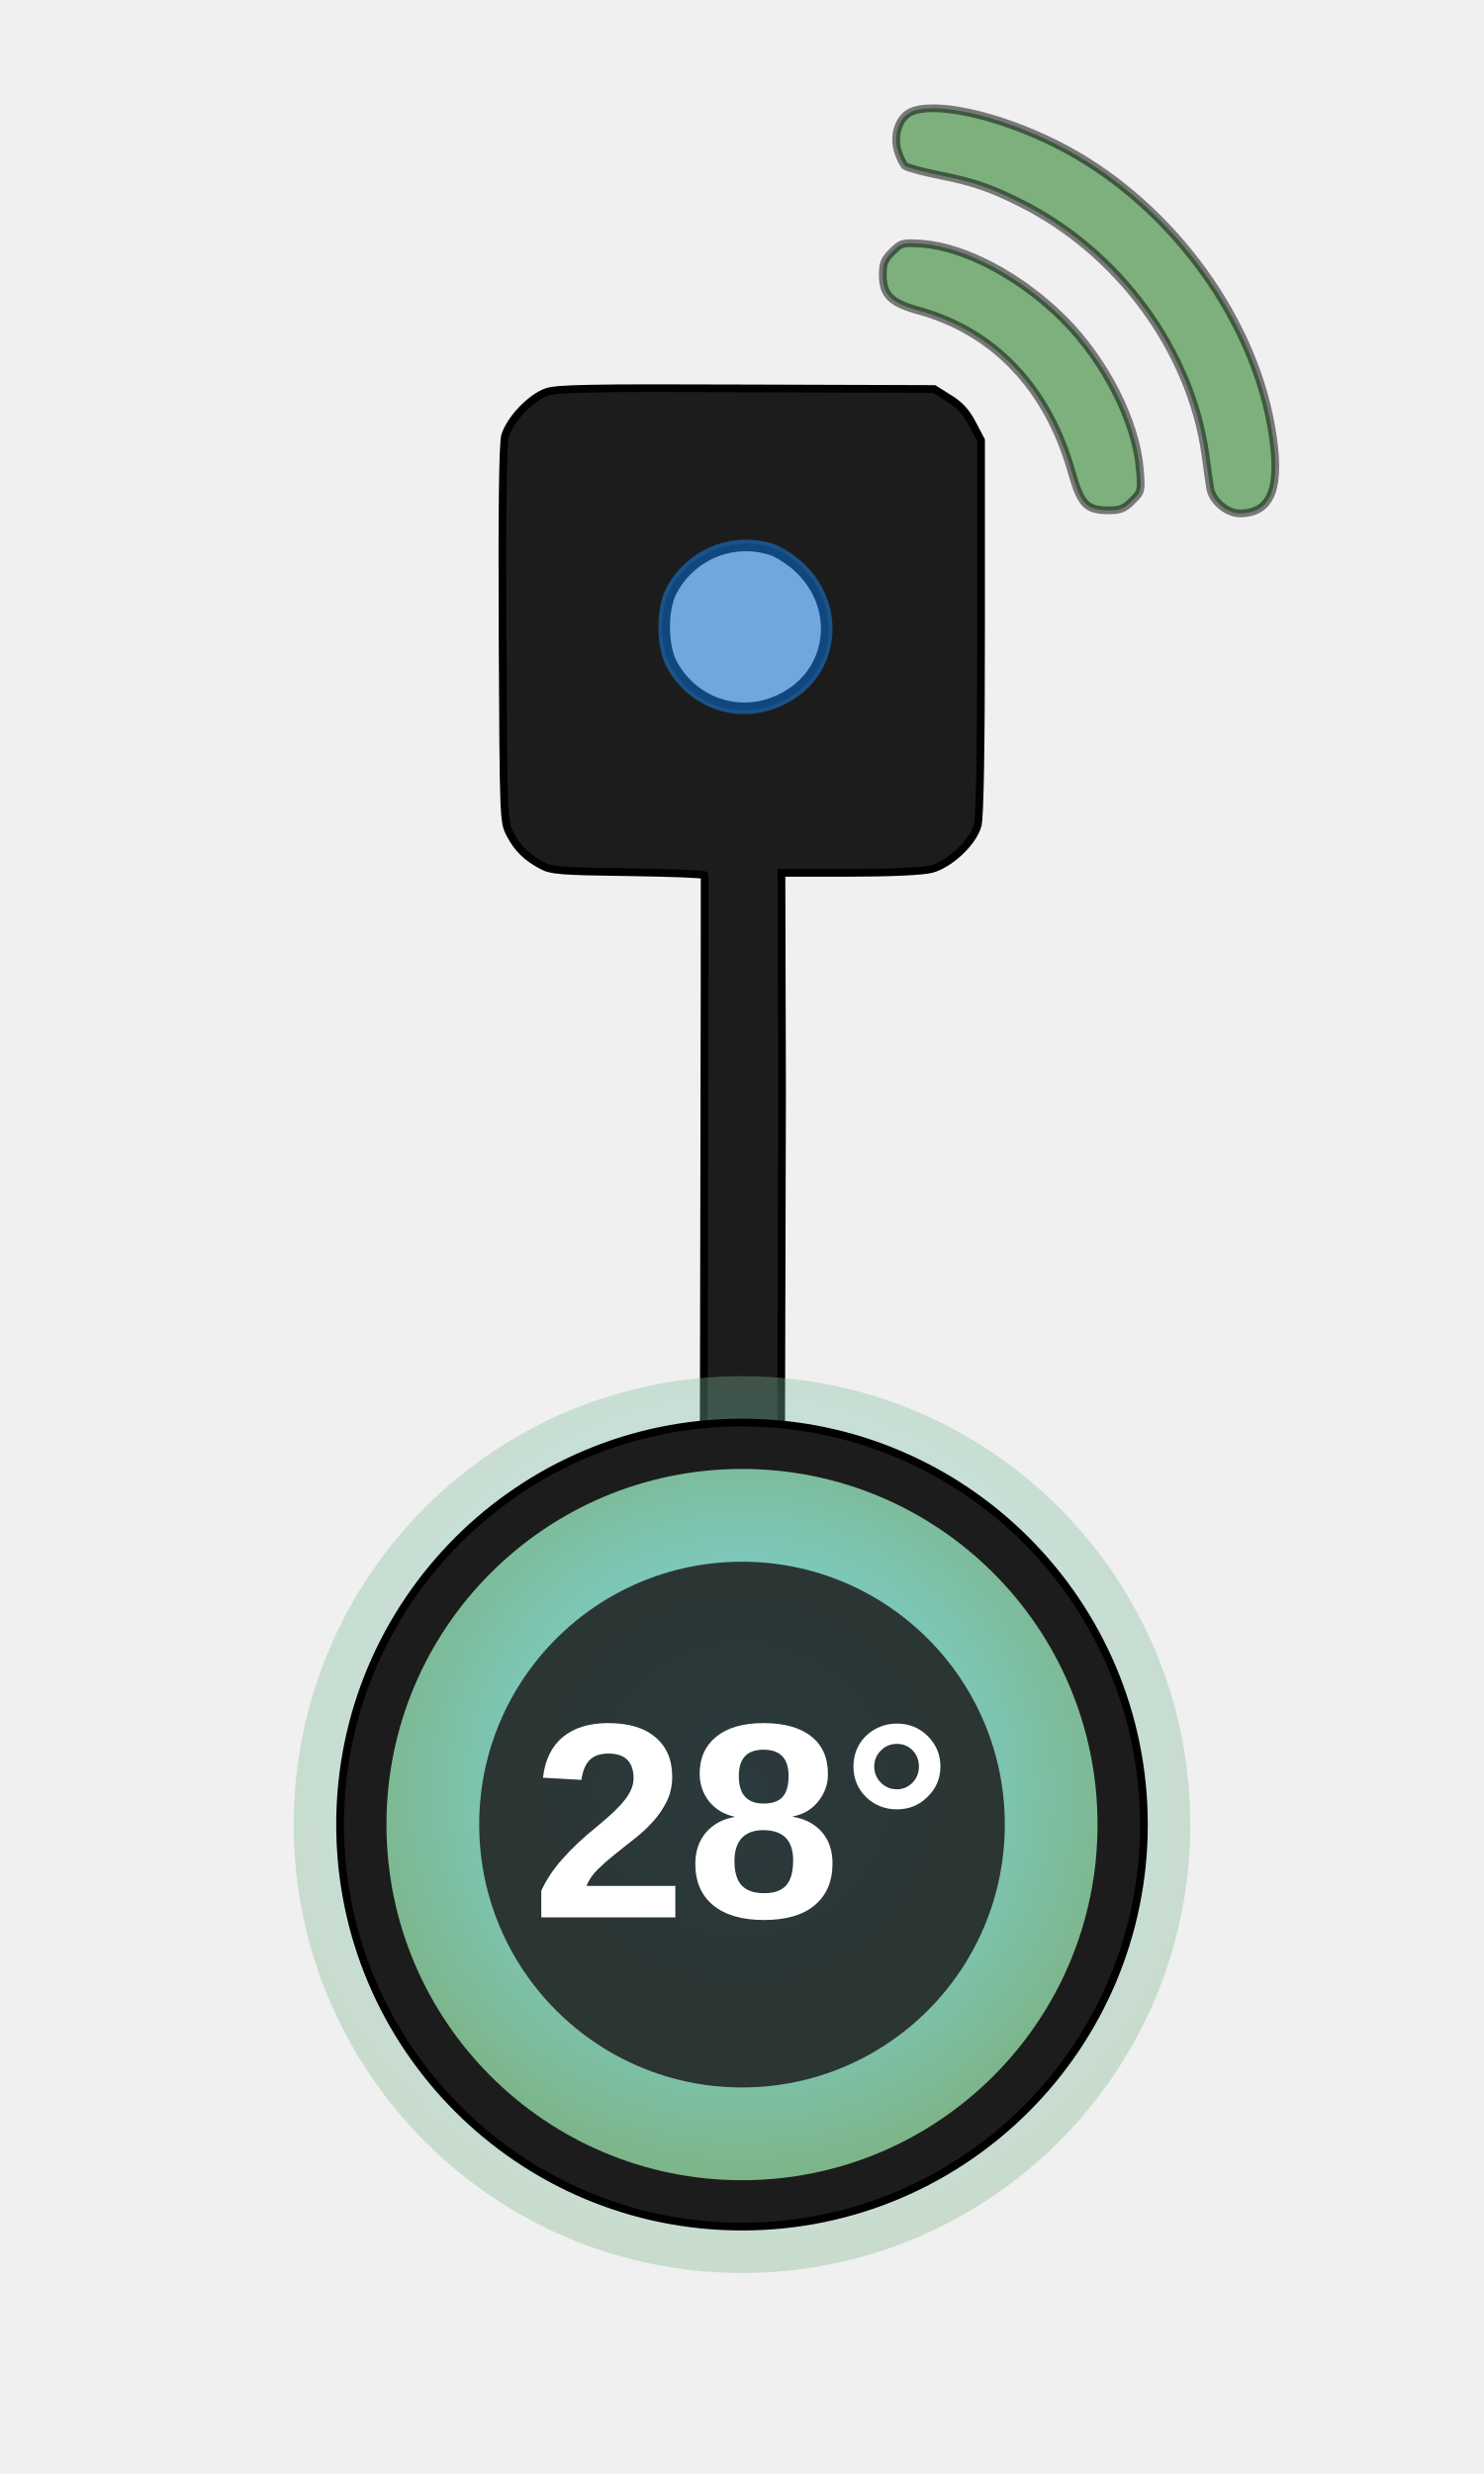
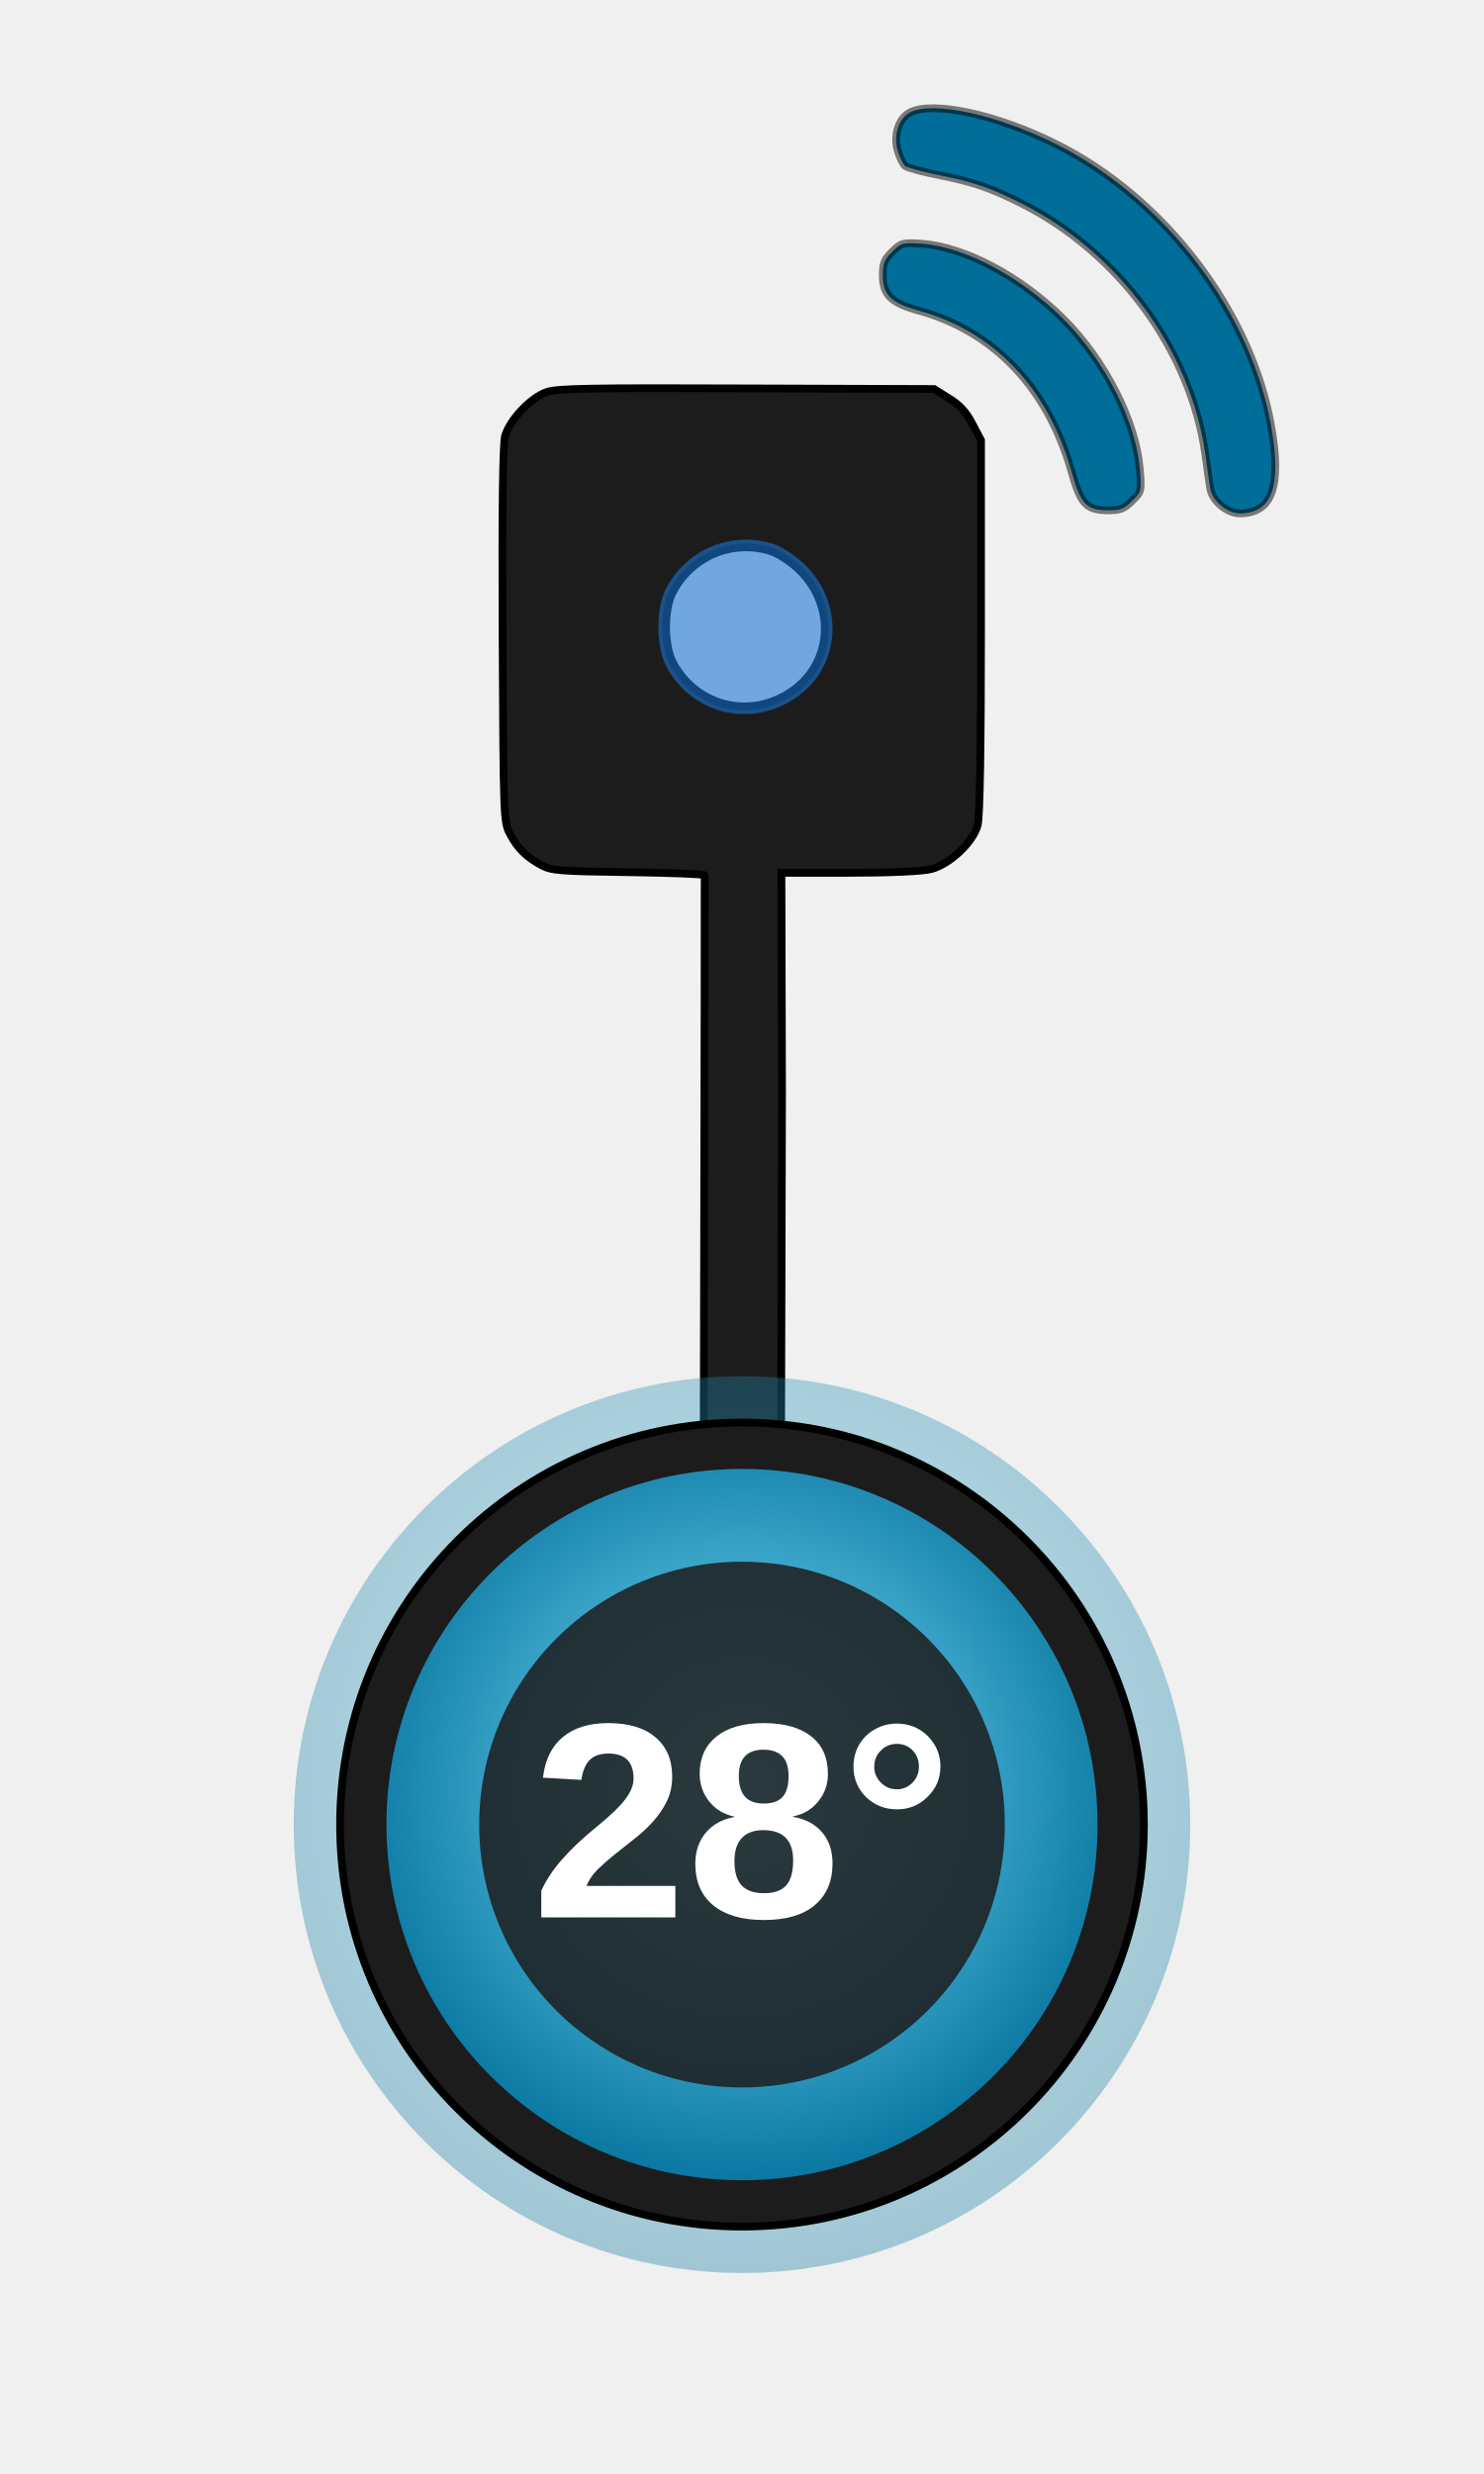
<svg xmlns="http://www.w3.org/2000/svg" width="96" height="160" viewBox="0 0 96 20" role="img" aria-label="Sensor Map Marker">
  <defs>
    <radialGradient id="g-accent" cx="50%" cy="45%" r="60%">
      <stop offset="0%" stop-color="#7EE3FF" stop-opacity="1" />
-       <stop offset="100%" stop-color="#7db07d" stop-opacity="1" />
+       <stop offset="100%" stop-color="#006e99" stop-opacity="1" />
    </radialGradient>
    <linearGradient id="g-dark" x1="0" y1="0" x2="0" y2="1">
      <stop offset="0%" stop-color="#1c1c1c" />
      <stop offset="100%" stop-color="#1c1c1c" />
    </linearGradient>
    <filter id="f-glow" x="-50%" y="-50%" width="200%" height="200%">
      <feGaussianBlur stdDeviation="4" result="blur" />
      <feMerge>
        <feMergeNode in="blur" />
        <feMergeNode in="SourceGraphic" />
      </feMerge>
    </filter>
  </defs>
  <g id="marker-minimal-badge">
    <g id="logo-wrap" transform="translate(32.5,-63)">
-       <path d="M26.355 0.278C25.62 0.676 25.282 1.788 25.58 2.762C25.7 3.179 25.918 3.616 26.057 3.735C26.216 3.854 27.249 4.132 28.362 4.351C30.527 4.788 31.62 5.166 33.587 6.159C39.864 9.318 44.513 15.635 45.467 22.33C45.586 23.204 45.725 24.198 45.785 24.555C45.904 25.39 46.877 26.204 47.712 26.204C49.798 26.184 50.414 24.476 49.738 20.602C48.447 13.192 42.844 5.821 35.831 2.325C31.997 0.398 27.805 -0.496 26.355 0.278Z" fill="#7db07d" stroke="black" stroke-width="0.5" stroke-opacity=".5">
+       <path d="M26.355 0.278C25.62 0.676 25.282 1.788 25.58 2.762C25.7 3.179 25.918 3.616 26.057 3.735C26.216 3.854 27.249 4.132 28.362 4.351C30.527 4.788 31.62 5.166 33.587 6.159C39.864 9.318 44.513 15.635 45.467 22.33C45.586 23.204 45.725 24.198 45.785 24.555C45.904 25.39 46.877 26.204 47.712 26.204C49.798 26.184 50.414 24.476 49.738 20.602C48.447 13.192 42.844 5.821 35.831 2.325C31.997 0.398 27.805 -0.496 26.355 0.278Z" fill="#006e99" stroke="black" stroke-width="0.5" stroke-opacity=".5">
        <animate attributeName="opacity" values="1;0.5;1" dur="1.8s" repeatCount="indefinite" begin="0.7s" />
      </path>
-       <path d="M25.223 9.278C24.706 9.775 24.607 10.053 24.607 10.788C24.607 12.079 25.143 12.596 26.951 13.092C31.818 14.443 35.295 18.099 36.825 23.522C37.421 25.628 37.778 25.986 39.169 26.006C39.984 26.006 40.222 25.906 40.739 25.39C41.334 24.814 41.354 24.754 41.235 23.363C40.997 20.284 38.99 16.331 36.308 13.649C33.567 10.907 29.951 8.98 27.15 8.761C25.878 8.682 25.799 8.702 25.223 9.278Z" fill="#7db07d" stroke="black" stroke-width="0.5" stroke-opacity=".5">
+       <path d="M25.223 9.278C24.706 9.775 24.607 10.053 24.607 10.788C24.607 12.079 25.143 12.596 26.951 13.092C31.818 14.443 35.295 18.099 36.825 23.522C37.421 25.628 37.778 25.986 39.169 26.006C39.984 26.006 40.222 25.906 40.739 25.39C41.334 24.814 41.354 24.754 41.235 23.363C40.997 20.284 38.99 16.331 36.308 13.649C33.567 10.907 29.951 8.98 27.15 8.761C25.878 8.682 25.799 8.702 25.223 9.278Z" fill="#006e99" stroke="black" stroke-width="0.5" stroke-opacity=".5">
        <animate attributeName="opacity" values="1;0.5;1" dur="1.8s" repeatCount="indefinite" begin="0s" />
      </path>
      <path fill-rule="evenodd" clip-rule="evenodd" d="M0.171 21.198C0.469 20.165 1.8 18.734 2.853 18.357C3.509 18.119 5.694 18.079 15.786 18.119L27.925 18.158L28.878 18.754C29.593 19.191 30.011 19.648 30.408 20.423L30.964 21.476V33.535C30.964 41.641 30.885 45.832 30.746 46.369C30.448 47.481 28.918 48.912 27.726 49.21C27.17 49.349 25.104 49.448 22.442 49.448H18.051L18.091 63.593L18 97H13C13 97 13.104 49.905 13.084 49.607C13.084 49.528 10.879 49.448 8.177 49.408C3.826 49.349 3.171 49.309 2.555 48.971C1.582 48.455 0.986 47.879 0.509 46.965C0.072 46.171 0.072 46.031 0.012 34.148L0.012 34.091C-0.028 25.727 0.032 21.774 0.171 21.198ZM18.985 29.661C18.488 29.224 17.733 28.747 17.296 28.628C14.833 27.893 12.25 28.985 11.038 31.27C10.442 32.403 10.442 34.707 11.038 35.859C12.449 38.502 15.607 39.455 18.23 38.005C21.389 36.296 21.766 32.105 18.985 29.661Z" fill="url(#g-dark)" stroke="black" stroke-width="0.5" />
      <path d="M18.985 29.661C18.488 29.224 17.733 28.747 17.296 28.628C14.833 27.893 12.25 28.985 11.038 31.27C10.442 32.403 10.442 34.707 11.038 35.859C12.449 38.502 15.607 39.455 18.23 38.005C21.389 36.296 21.766 32.105 18.985 29.661Z" fill="#1976D2" stroke="#1976D2" stroke-width="1" opacity="0.6" />
    </g>
    <circle cx="48" cy="48" r="29" fill="url(#g-accent)" opacity="0.35" />
    <circle cx="48" cy="48" r="26" fill="url(#g-dark)" stroke="black" stroke-width="0.5" />
    <circle cx="48" cy="48" r="23" fill="url(#g-accent)" />
    <circle cx="48" cy="48" r="17" fill="url(#g-dark)" opacity="0.85" />
    <text x="48" y="54" font-family="Arial, sans-serif" font-size="18" font-weight="bold" fill="white" text-anchor="middle">28°
        </text>
    <g id="pulse-min-badge">
-       <circle cx="48" cy="48" r="26" fill="none" stroke="#7db07d" stroke-width="2" opacity="0.0">
+       <circle cx="48" cy="48" r="26" fill="none" stroke="#006e99" stroke-width="2" opacity="0.0">
        <animate attributeName="r" values="26;32;26" dur="2.8s" repeatCount="indefinite" />
        <animate attributeName="opacity" values="0.0;0.5;0.0" dur="2.8s" repeatCount="indefinite" />
      </circle>
    </g>
  </g>
</svg>
